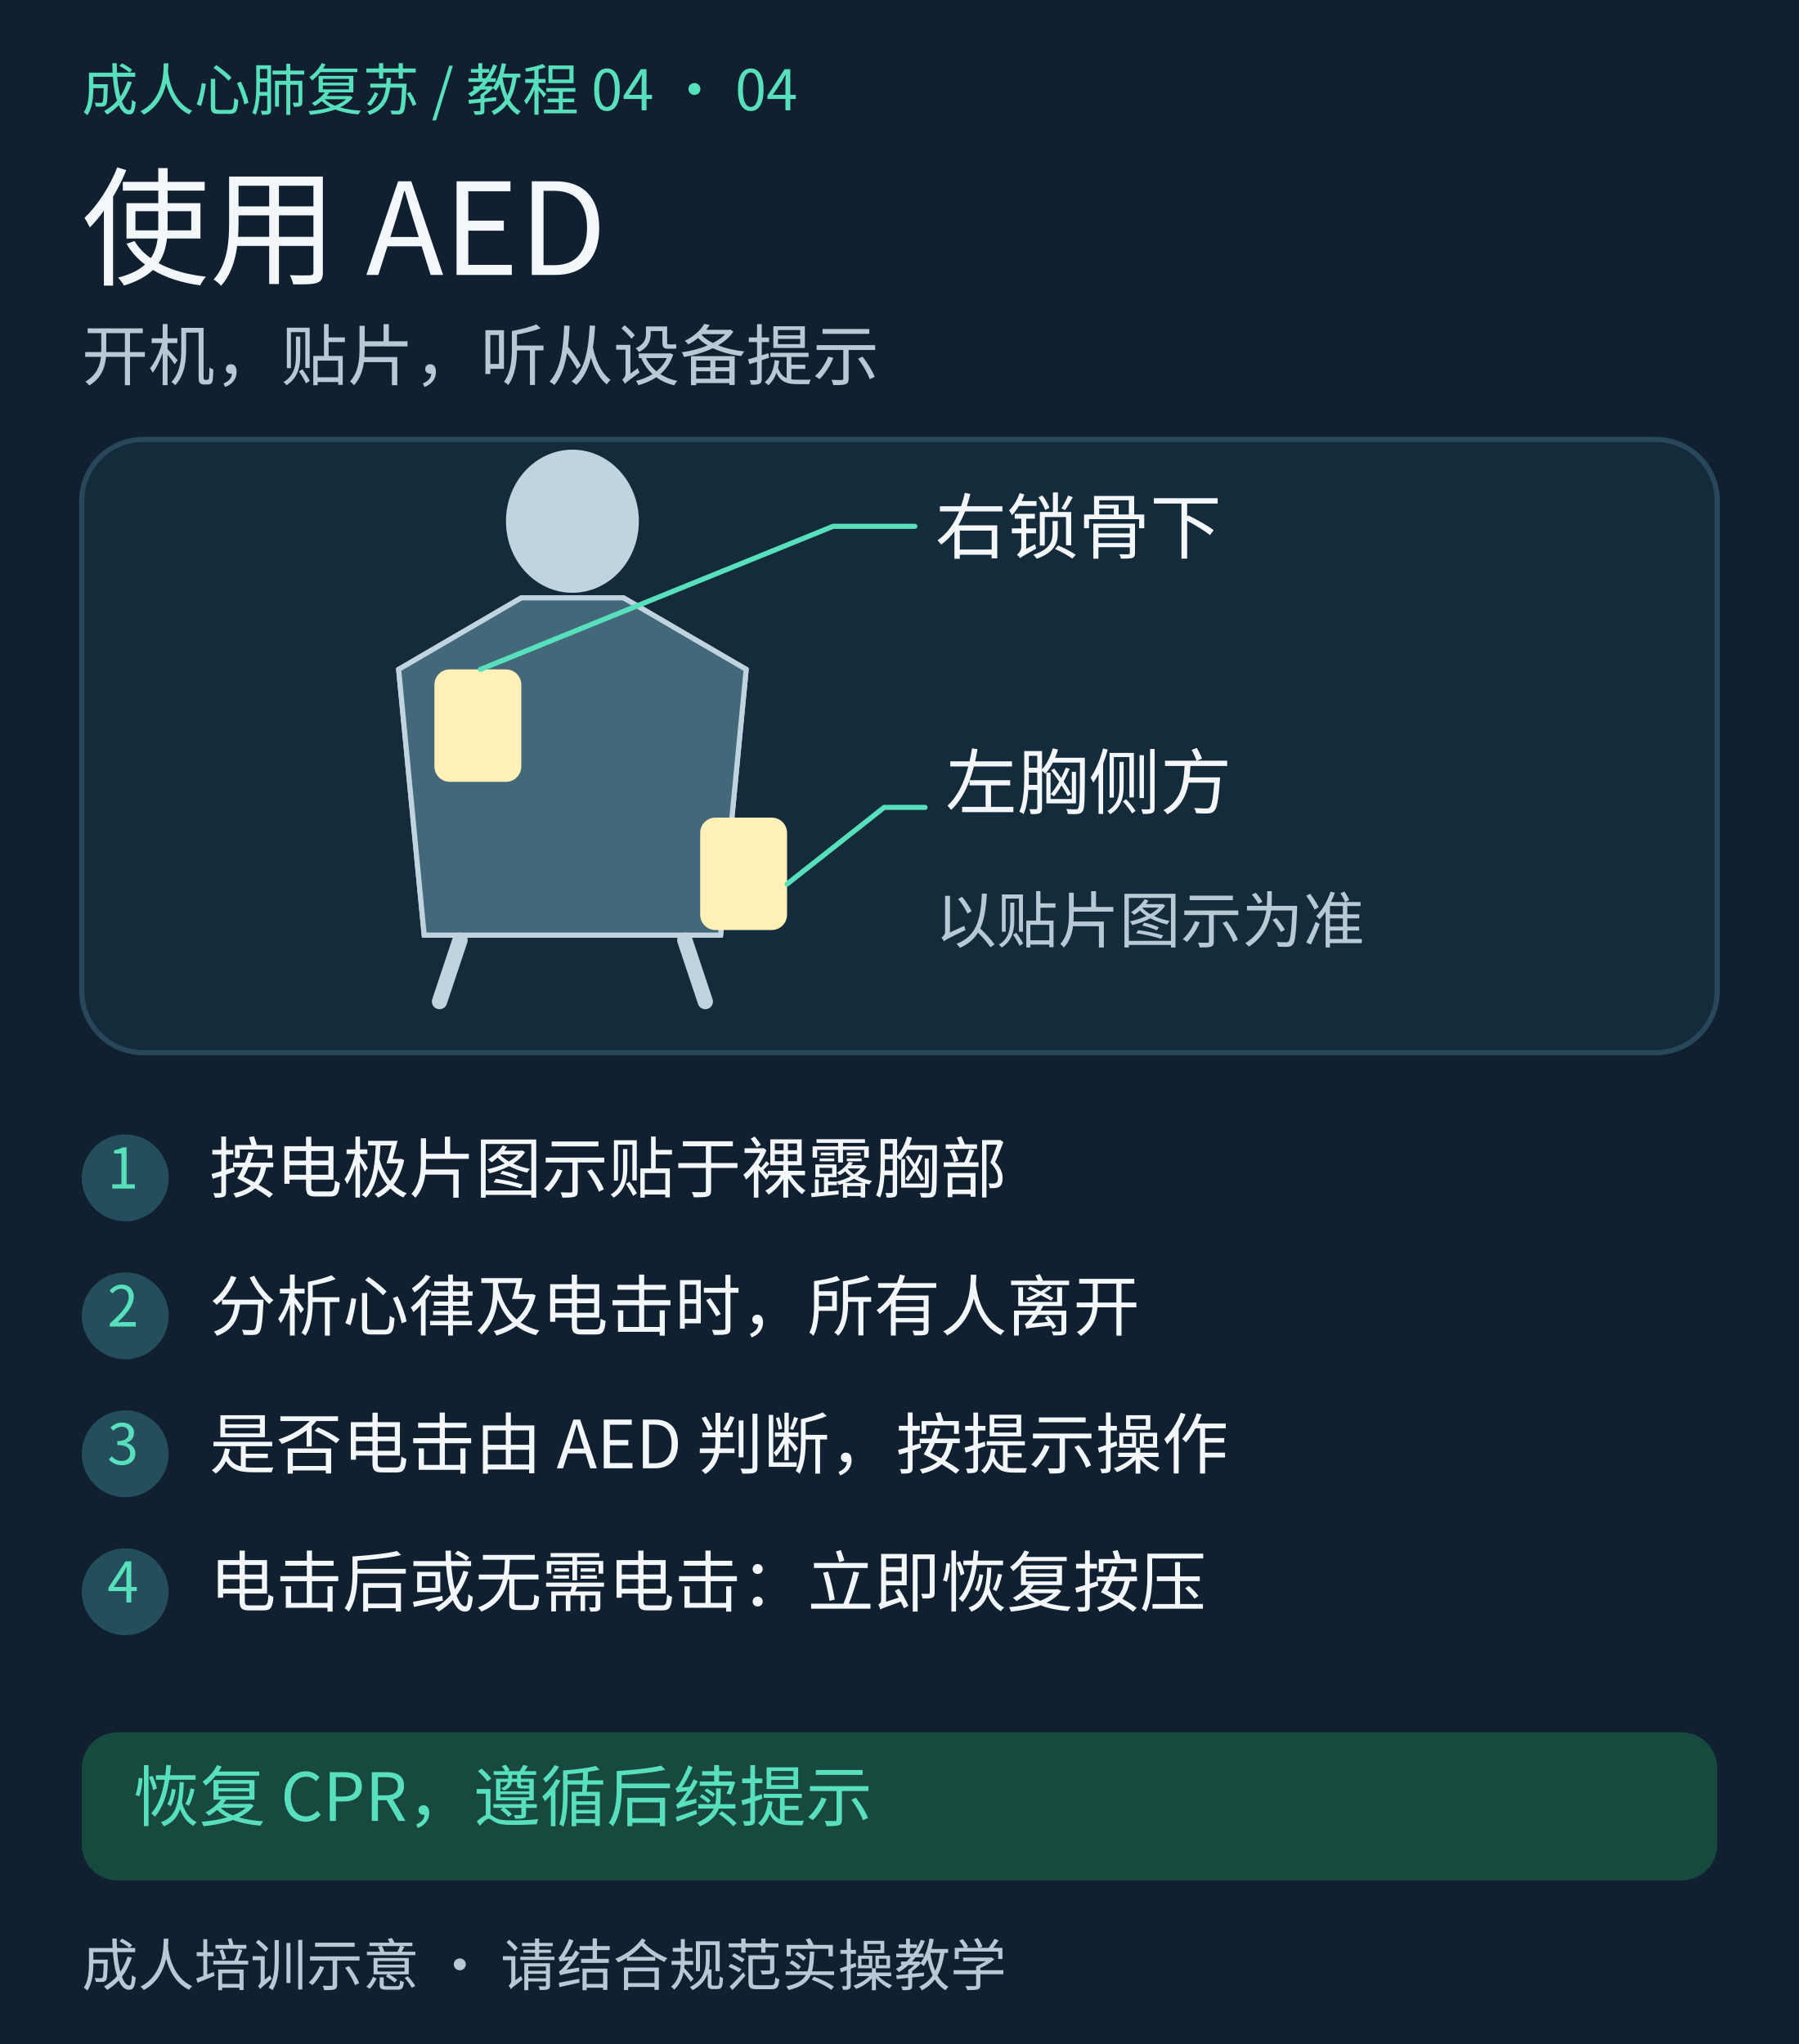
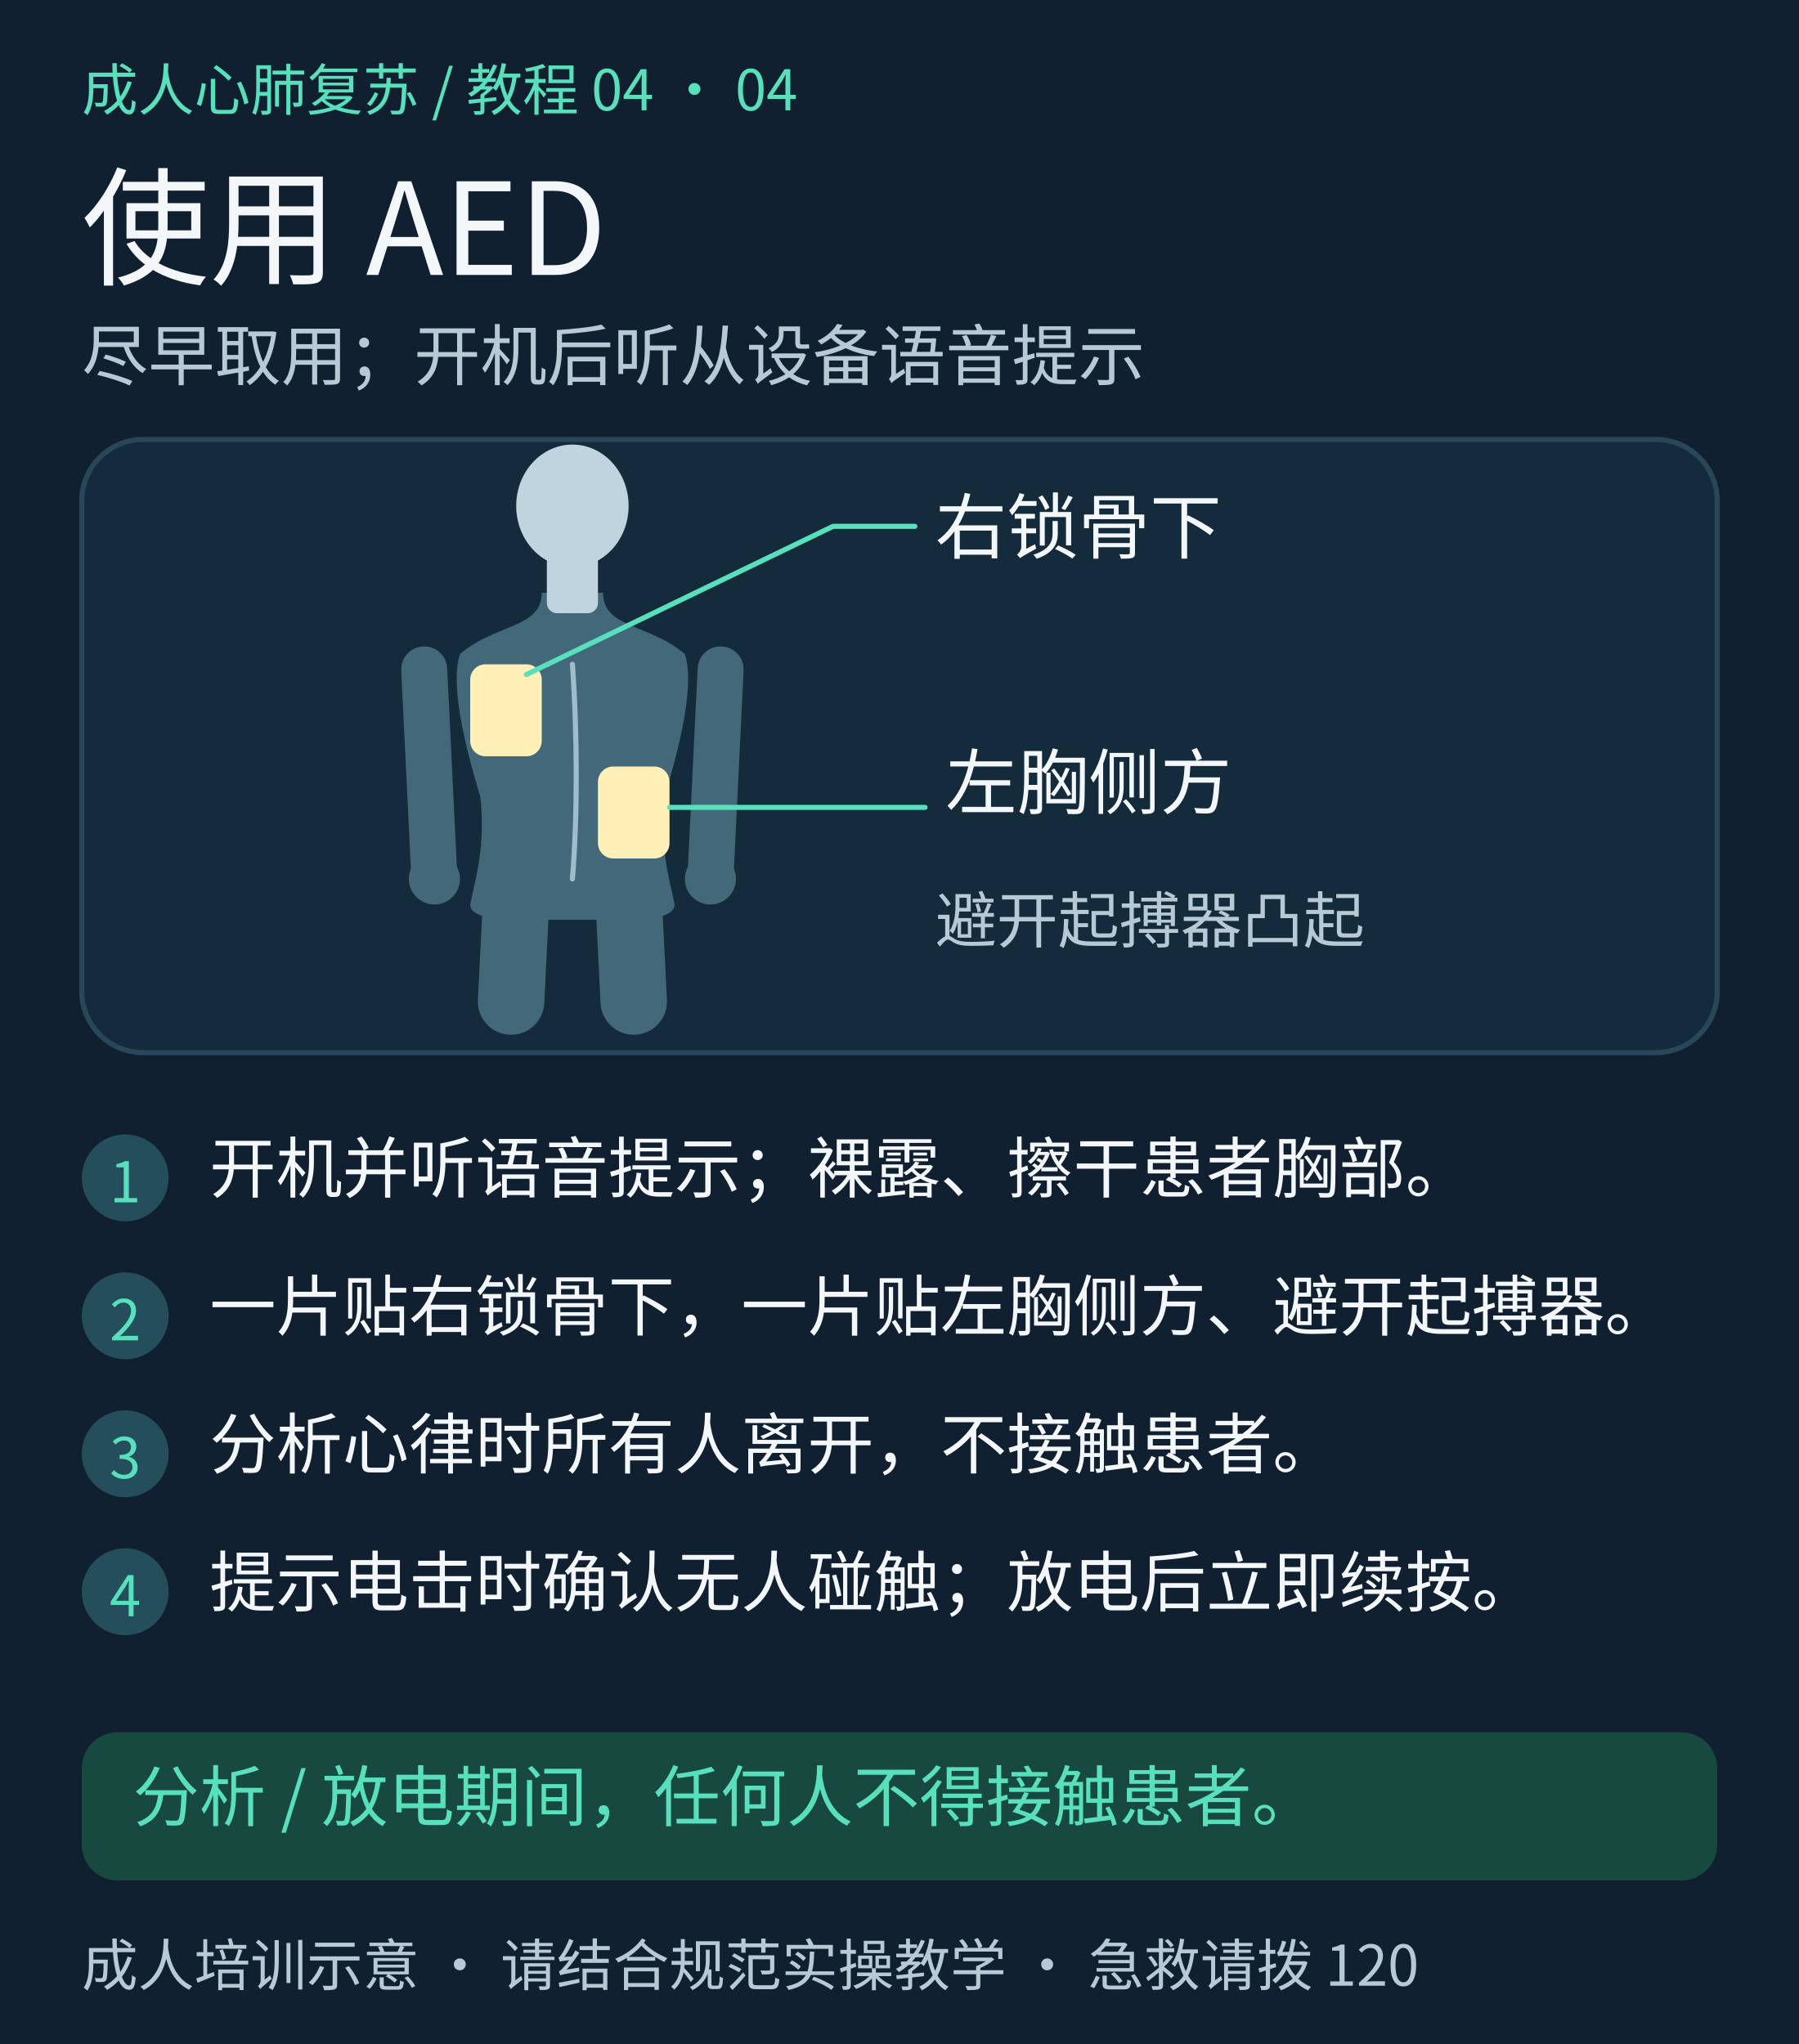
<svg xmlns="http://www.w3.org/2000/svg" width="1056" height="1200" viewBox="0 0 352 400">
  <rect width="352" height="400" fill="#102030" />
  <text x="16" y="12" dominant-baseline="text-before-edge" font-family="Noto Sans CJK SC,Microsoft YaHei,sans-serif" font-size="11" fill="#58e0bc">成人心肺复苏  /  教程 04 · 04</text>
  <text x="16" y="32" dominant-baseline="text-before-edge" font-family="Noto Sans CJK SC,Microsoft YaHei,sans-serif" font-size="25" fill="#f3f7fa">使用 AED</text>
-   <text x="16" y="63" dominant-baseline="text-before-edge" font-family="Noto Sans CJK SC,Microsoft YaHei,sans-serif" font-size="13" fill="#b6c9d5">开机，贴片，听从设备提示</text>
+   <text x="16" y="63" dominant-baseline="text-before-edge" font-family="Noto Sans CJK SC,Microsoft YaHei,sans-serif" font-size="13" fill="#b6c9d5">尽早取用；开机后听从设备语音提示</text>
  <rect x="16" y="86" width="320" height="120" rx="12" fill="#142b3b" stroke="#284859" />
-   <ellipse cx="112.0" cy="102.0" rx="13.0" ry="14.0" fill="#bfd4df" stroke="none" />
-   <polyline points="102,117 122,117 146,131 141,183 83,183 78,131 102,117" fill="none" stroke="#bfd4df" stroke-width="1" stroke-linejoin="round" stroke-linecap="round" />
-   <polygon points="102,117 122,117 146,131 141,183 83,183 78,131" fill="#436879" stroke="#bfd4df" />
-   <polyline points="90,184 86,196" fill="none" stroke="#bfd4df" stroke-width="3" stroke-linejoin="round" stroke-linecap="round" />
-   <polyline points="134,184 138,196" fill="none" stroke="#bfd4df" stroke-width="3" stroke-linejoin="round" stroke-linecap="round" />
-   <rect x="85" y="131" width="17" height="22" rx="3" fill="#fff0b8" stroke="none" />
-   <rect x="137" y="160" width="17" height="22" rx="3" fill="#fff0b8" stroke="none" />
-   <polyline points="94,131 163,103 179,103" fill="none" stroke="#58e0bc" stroke-width="1" stroke-linejoin="round" stroke-linecap="round" />
+   <polyline points="101,176 100,196" fill="none" stroke="#436879" stroke-width="13" stroke-linejoin="round" stroke-linecap="round" />
+   <ellipse cx="100.0" cy="196.0" rx="6.0" ry="6.0" fill="#436879" stroke="none" />
+   <polyline points="83,131 85,172" fill="none" stroke="#436879" stroke-width="9" stroke-linejoin="round" stroke-linecap="round" />
+   <ellipse cx="83.0" cy="131.0" rx="4.0" ry="4.0" fill="#436879" stroke="none" />
+   <ellipse cx="85.0" cy="172.0" rx="5.0" ry="5.0" fill="#436879" stroke="none" />
+   <polyline points="123,176 124,196" fill="none" stroke="#436879" stroke-width="13" stroke-linejoin="round" stroke-linecap="round" />
+   <ellipse cx="124.0" cy="196.0" rx="6.0" ry="6.0" fill="#436879" stroke="none" />
+   <polyline points="141,131 139,172" fill="none" stroke="#436879" stroke-width="9" stroke-linejoin="round" stroke-linecap="round" />
+   <ellipse cx="141.0" cy="131.0" rx="4.0" ry="4.0" fill="#436879" stroke="none" />
+   <ellipse cx="139.0" cy="172.0" rx="5.0" ry="5.0" fill="#436879" stroke="none" />
+   <path d="M106 116 C106 123 97 122 90 128 C88 134 91 146 94 156 C95 166 93 172 92 177 C92 180 99 180 104 180 C109 180 115 180 120 180 C125 180 132 180 132 177 C131 172 129 166 130 156 C133 146 136 134 134 128 C127 122 118 123 118 116 Z" fill="#436879" stroke="none" stroke-width="1" />
+   <rect x="107" y="108" width="10" height="12" rx="2" fill="#bfd4df" stroke="none" />
+   <ellipse cx="112.0" cy="99.0" rx="11.0" ry="12.0" fill="#bfd4df" stroke="none" />
+   <path d="M112 130 C113 144 113 160 112 172" fill="none" stroke="#9fbccc" stroke-width="1" stroke-linecap="round" />
+   <rect x="92" y="130" width="14" height="18" rx="3" fill="#fff0b8" stroke="none" />
+   <rect x="117" y="150" width="14" height="18" rx="3" fill="#fff0b8" stroke="none" />
+   <polyline points="103,132 163,103 179,103" fill="none" stroke="#58e0bc" stroke-width="1" stroke-linejoin="round" stroke-linecap="round" />
  <text x="183" y="96" dominant-baseline="text-before-edge" font-family="Noto Sans CJK SC,Microsoft YaHei,sans-serif" font-size="14" fill="#f3f7fa">右锁骨下</text>
-   <polyline points="154,173 173,158 181,158" fill="none" stroke="#58e0bc" stroke-width="1" stroke-linejoin="round" stroke-linecap="round" />
+   <polyline points="131,158 173,158 181,158" fill="none" stroke="#58e0bc" stroke-width="1" stroke-linejoin="round" stroke-linecap="round" />
  <text x="185" y="146" dominant-baseline="text-before-edge" font-family="Noto Sans CJK SC,Microsoft YaHei,sans-serif" font-size="14" fill="#f3f7fa">左胸侧方</text>
-   <text x="183" y="174" dominant-baseline="text-before-edge" font-family="Noto Sans CJK SC,Microsoft YaHei,sans-serif" font-size="12" fill="#b6c9d5">以贴片图示为准</text>
+   <text x="183" y="174" dominant-baseline="text-before-edge" font-family="Noto Sans CJK SC,Microsoft YaHei,sans-serif" font-size="12" fill="#b6c9d5">避开起搏器凸起</text>
  <ellipse cx="24.5" cy="230.5" rx="8.5" ry="8.5" fill="#244e5b" stroke="none" />
-   <text x="21" y="223" dominant-baseline="text-before-edge" font-family="Noto Sans CJK SC,Microsoft YaHei,sans-serif" font-size="11" fill="#58e0bc">1</text>
-   <text x="41" y="222" dominant-baseline="text-before-edge" font-family="Noto Sans CJK SC,Microsoft YaHei,sans-serif" font-size="13" fill="#f3f7fa">按电极片图示贴于裸露胸部</text>
+   <text x="24.5" y="230.5" text-anchor="middle" dominant-baseline="central" font-family="Noto Sans CJK SC,Microsoft YaHei,sans-serif" font-size="11" fill="#58e0bc">1</text>
+   <text x="41" y="222" dominant-baseline="text-before-edge" font-family="Noto Sans CJK SC,Microsoft YaHei,sans-serif" font-size="13" fill="#f3f7fa">开机并听语音提示；裸露、擦干患者胸部。</text>
  <ellipse cx="24.5" cy="257.5" rx="8.5" ry="8.5" fill="#244e5b" stroke="none" />
-   <text x="21" y="250" dominant-baseline="text-before-edge" font-family="Noto Sans CJK SC,Microsoft YaHei,sans-serif" font-size="11" fill="#58e0bc">2</text>
-   <text x="41" y="249" dominant-baseline="text-before-edge" font-family="Noto Sans CJK SC,Microsoft YaHei,sans-serif" font-size="13" fill="#f3f7fa">分析心律及电击时，所有人离开</text>
+   <text x="24.5" y="257.5" text-anchor="middle" dominant-baseline="central" font-family="Noto Sans CJK SC,Microsoft YaHei,sans-serif" font-size="11" fill="#58e0bc">2</text>
+   <text x="41" y="249" dominant-baseline="text-before-edge" font-family="Noto Sans CJK SC,Microsoft YaHei,sans-serif" font-size="13" fill="#f3f7fa">一片贴右锁骨下，一片贴左胸侧方、避开起搏器。</text>
  <ellipse cx="24.5" cy="284.5" rx="8.5" ry="8.5" fill="#244e5b" stroke="none" />
-   <text x="21" y="277" dominant-baseline="text-before-edge" font-family="Noto Sans CJK SC,Microsoft YaHei,sans-serif" font-size="11" fill="#58e0bc">3</text>
-   <text x="41" y="276" dominant-baseline="text-before-edge" font-family="Noto Sans CJK SC,Microsoft YaHei,sans-serif" font-size="13" fill="#f3f7fa">是否电击由 AED 判断，按提示操作</text>
+   <text x="24.5" y="284.5" text-anchor="middle" dominant-baseline="central" font-family="Noto Sans CJK SC,Microsoft YaHei,sans-serif" font-size="11" fill="#58e0bc">3</text>
+   <text x="41" y="276" dominant-baseline="text-before-edge" font-family="Noto Sans CJK SC,Microsoft YaHei,sans-serif" font-size="13" fill="#f3f7fa">分析心律时所有人离开，不接触患者。</text>
  <ellipse cx="24.5" cy="311.5" rx="8.5" ry="8.5" fill="#244e5b" stroke="none" />
-   <text x="21" y="304" dominant-baseline="text-before-edge" font-family="Noto Sans CJK SC,Microsoft YaHei,sans-serif" font-size="11" fill="#58e0bc">4</text>
-   <text x="41" y="303" dominant-baseline="text-before-edge" font-family="Noto Sans CJK SC,Microsoft YaHei,sans-serif" font-size="13" fill="#f3f7fa">电击后或无需电击：立即恢复按压</text>
+   <text x="24.5" y="311.5" text-anchor="middle" dominant-baseline="central" font-family="Noto Sans CJK SC,Microsoft YaHei,sans-serif" font-size="11" fill="#58e0bc">4</text>
+   <text x="41" y="303" dominant-baseline="text-before-edge" font-family="Noto Sans CJK SC,Microsoft YaHei,sans-serif" font-size="13" fill="#f3f7fa">提示电击时确认无人碰触；放电后立即续按。</text>
  <rect x="16" y="339" width="320" height="29" rx="7" fill="#18493f" stroke="none" />
-   <text x="26" y="345" dominant-baseline="text-before-edge" font-family="Noto Sans CJK SC,Microsoft YaHei,sans-serif" font-size="13" fill="#58e0bc">恢复 CPR，遵循后续提示</text>
-   <text x="16" y="379" dominant-baseline="text-before-edge" font-family="Noto Sans CJK SC,Microsoft YaHei,sans-serif" font-size="11" fill="#b6c9d5">成人培训示意 · 请结合规范实操教学</text>
+   <text x="26" y="345" dominant-baseline="text-before-edge" font-family="Noto Sans CJK SC,Microsoft YaHei,sans-serif" font-size="13" fill="#58e0bc">分析 / 放电期间，任何人不得接触患者。</text>
+   <text x="16" y="379" dominant-baseline="text-before-edge" font-family="Noto Sans CJK SC,Microsoft YaHei,sans-serif" font-size="11" fill="#b6c9d5">成人培训示意 · 请结合规范实操教学 · 急救请拨 120</text>
</svg>
